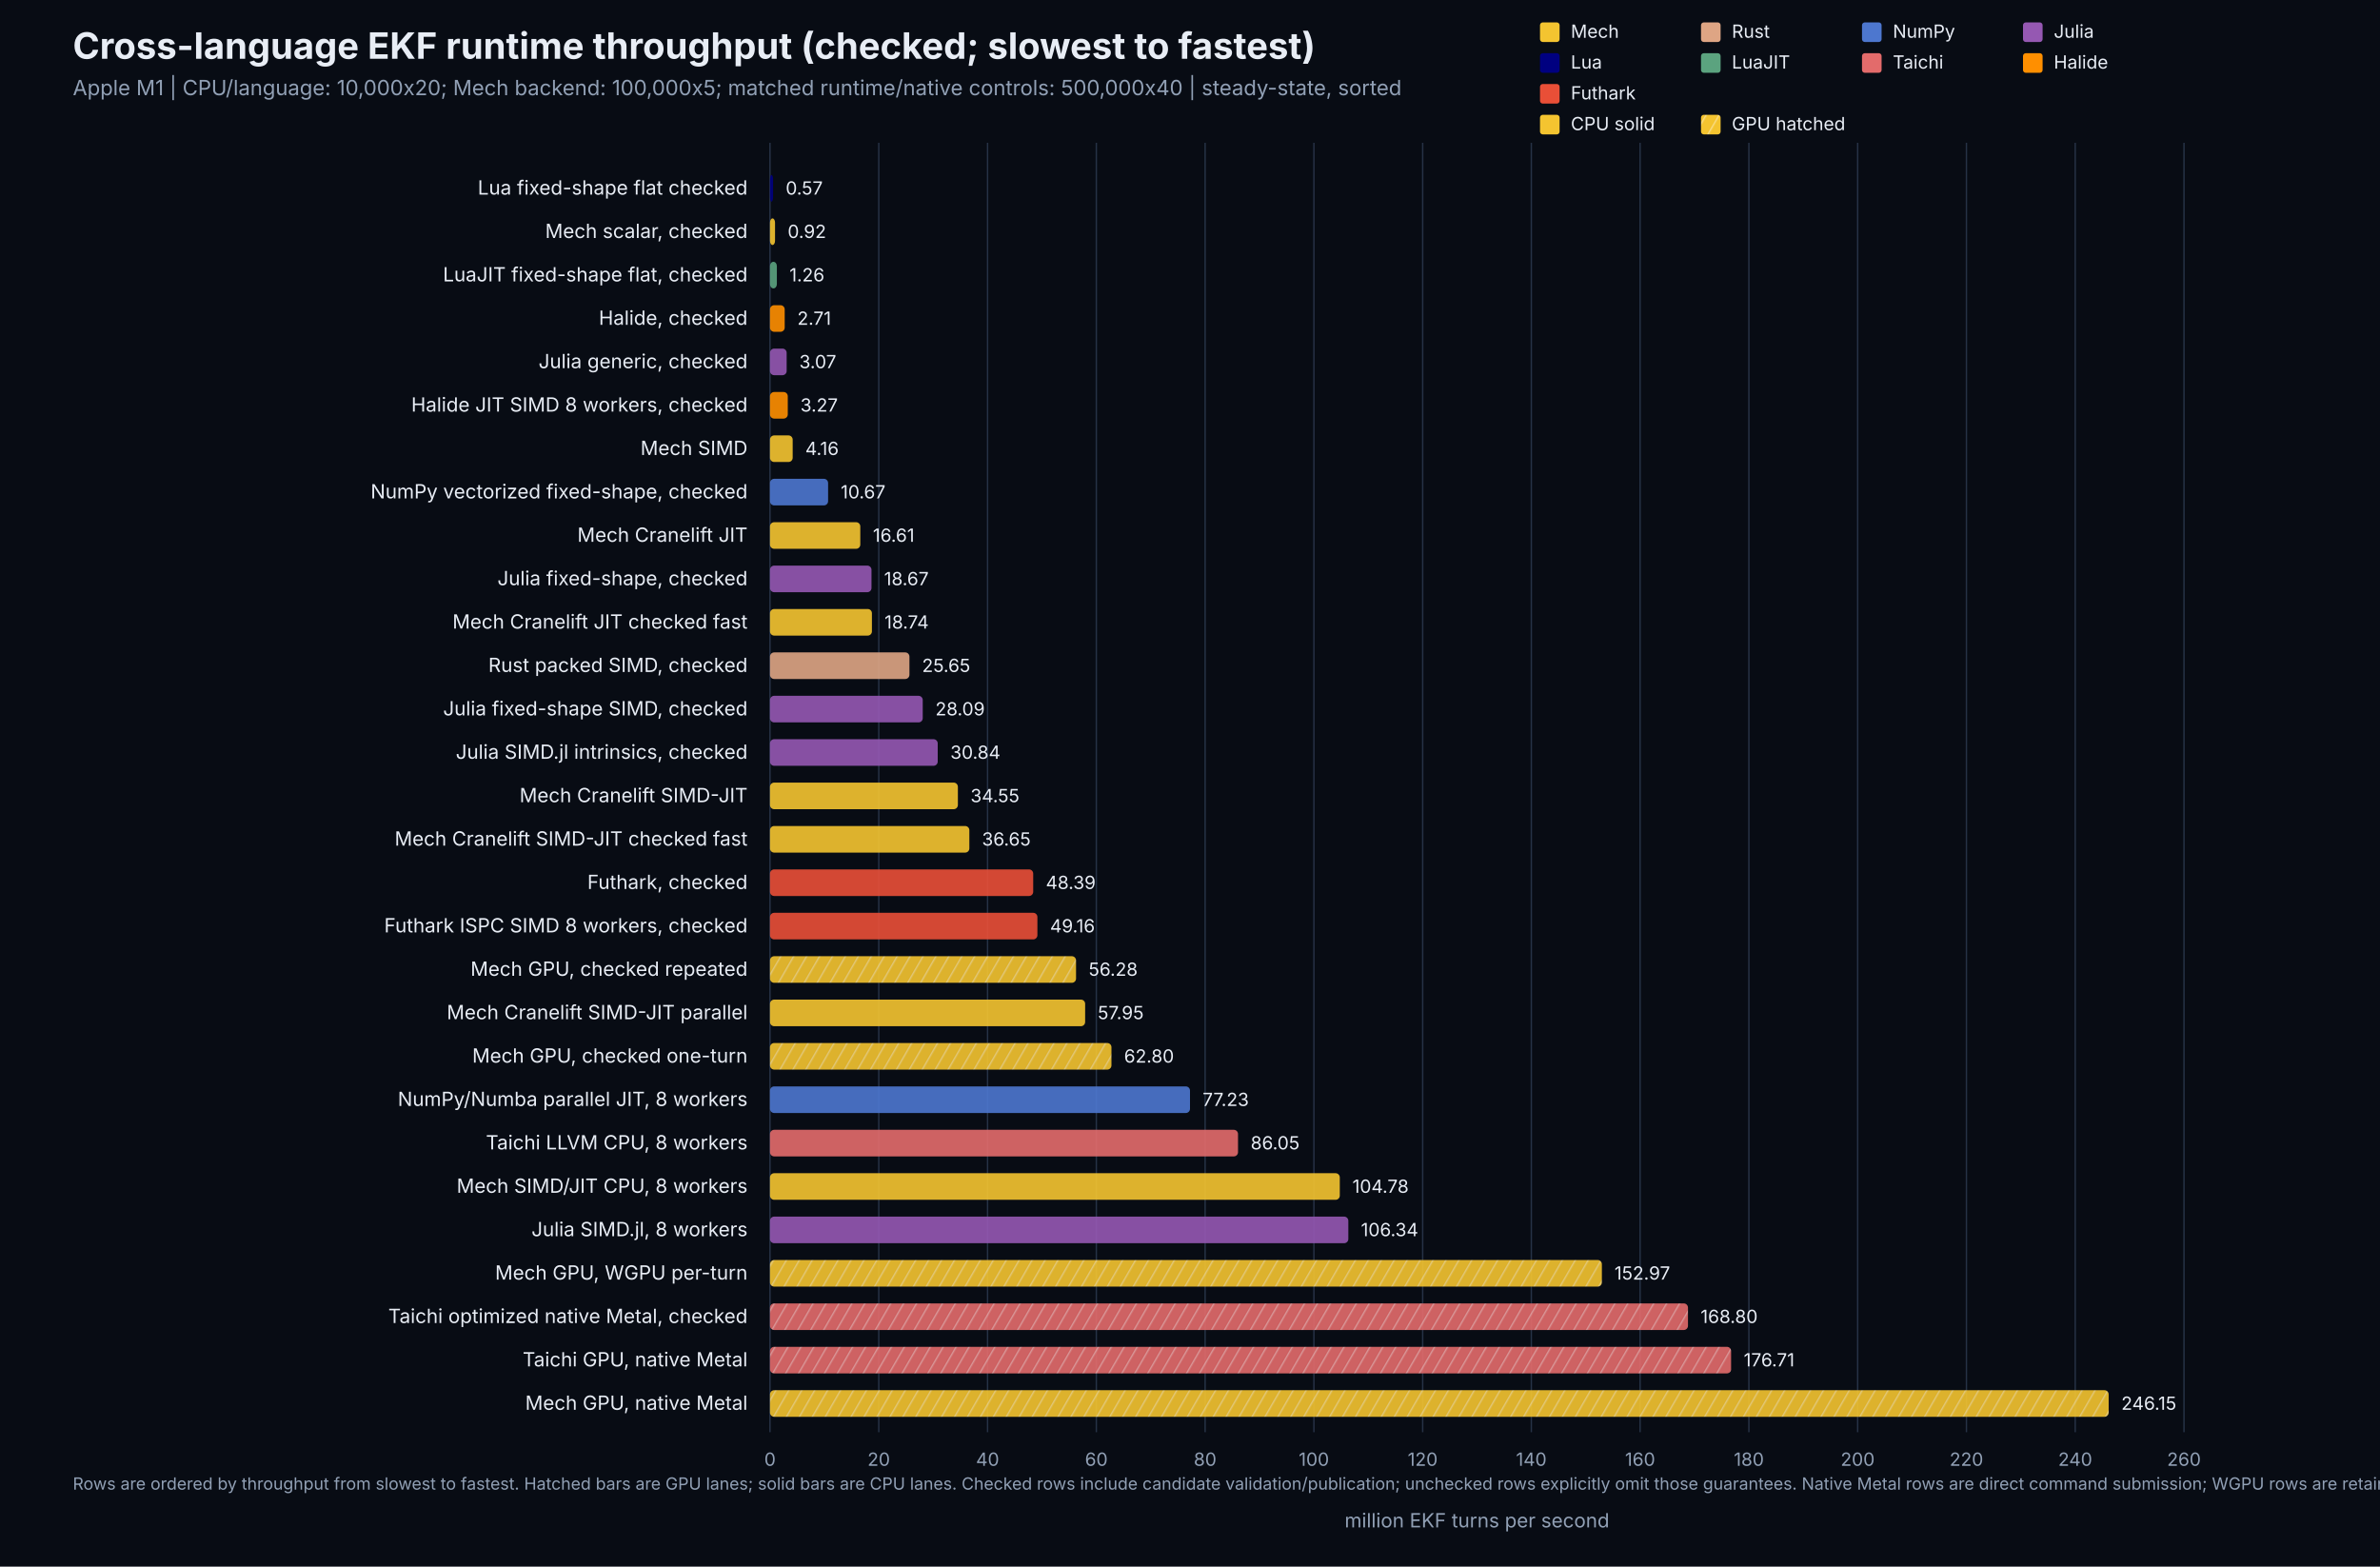
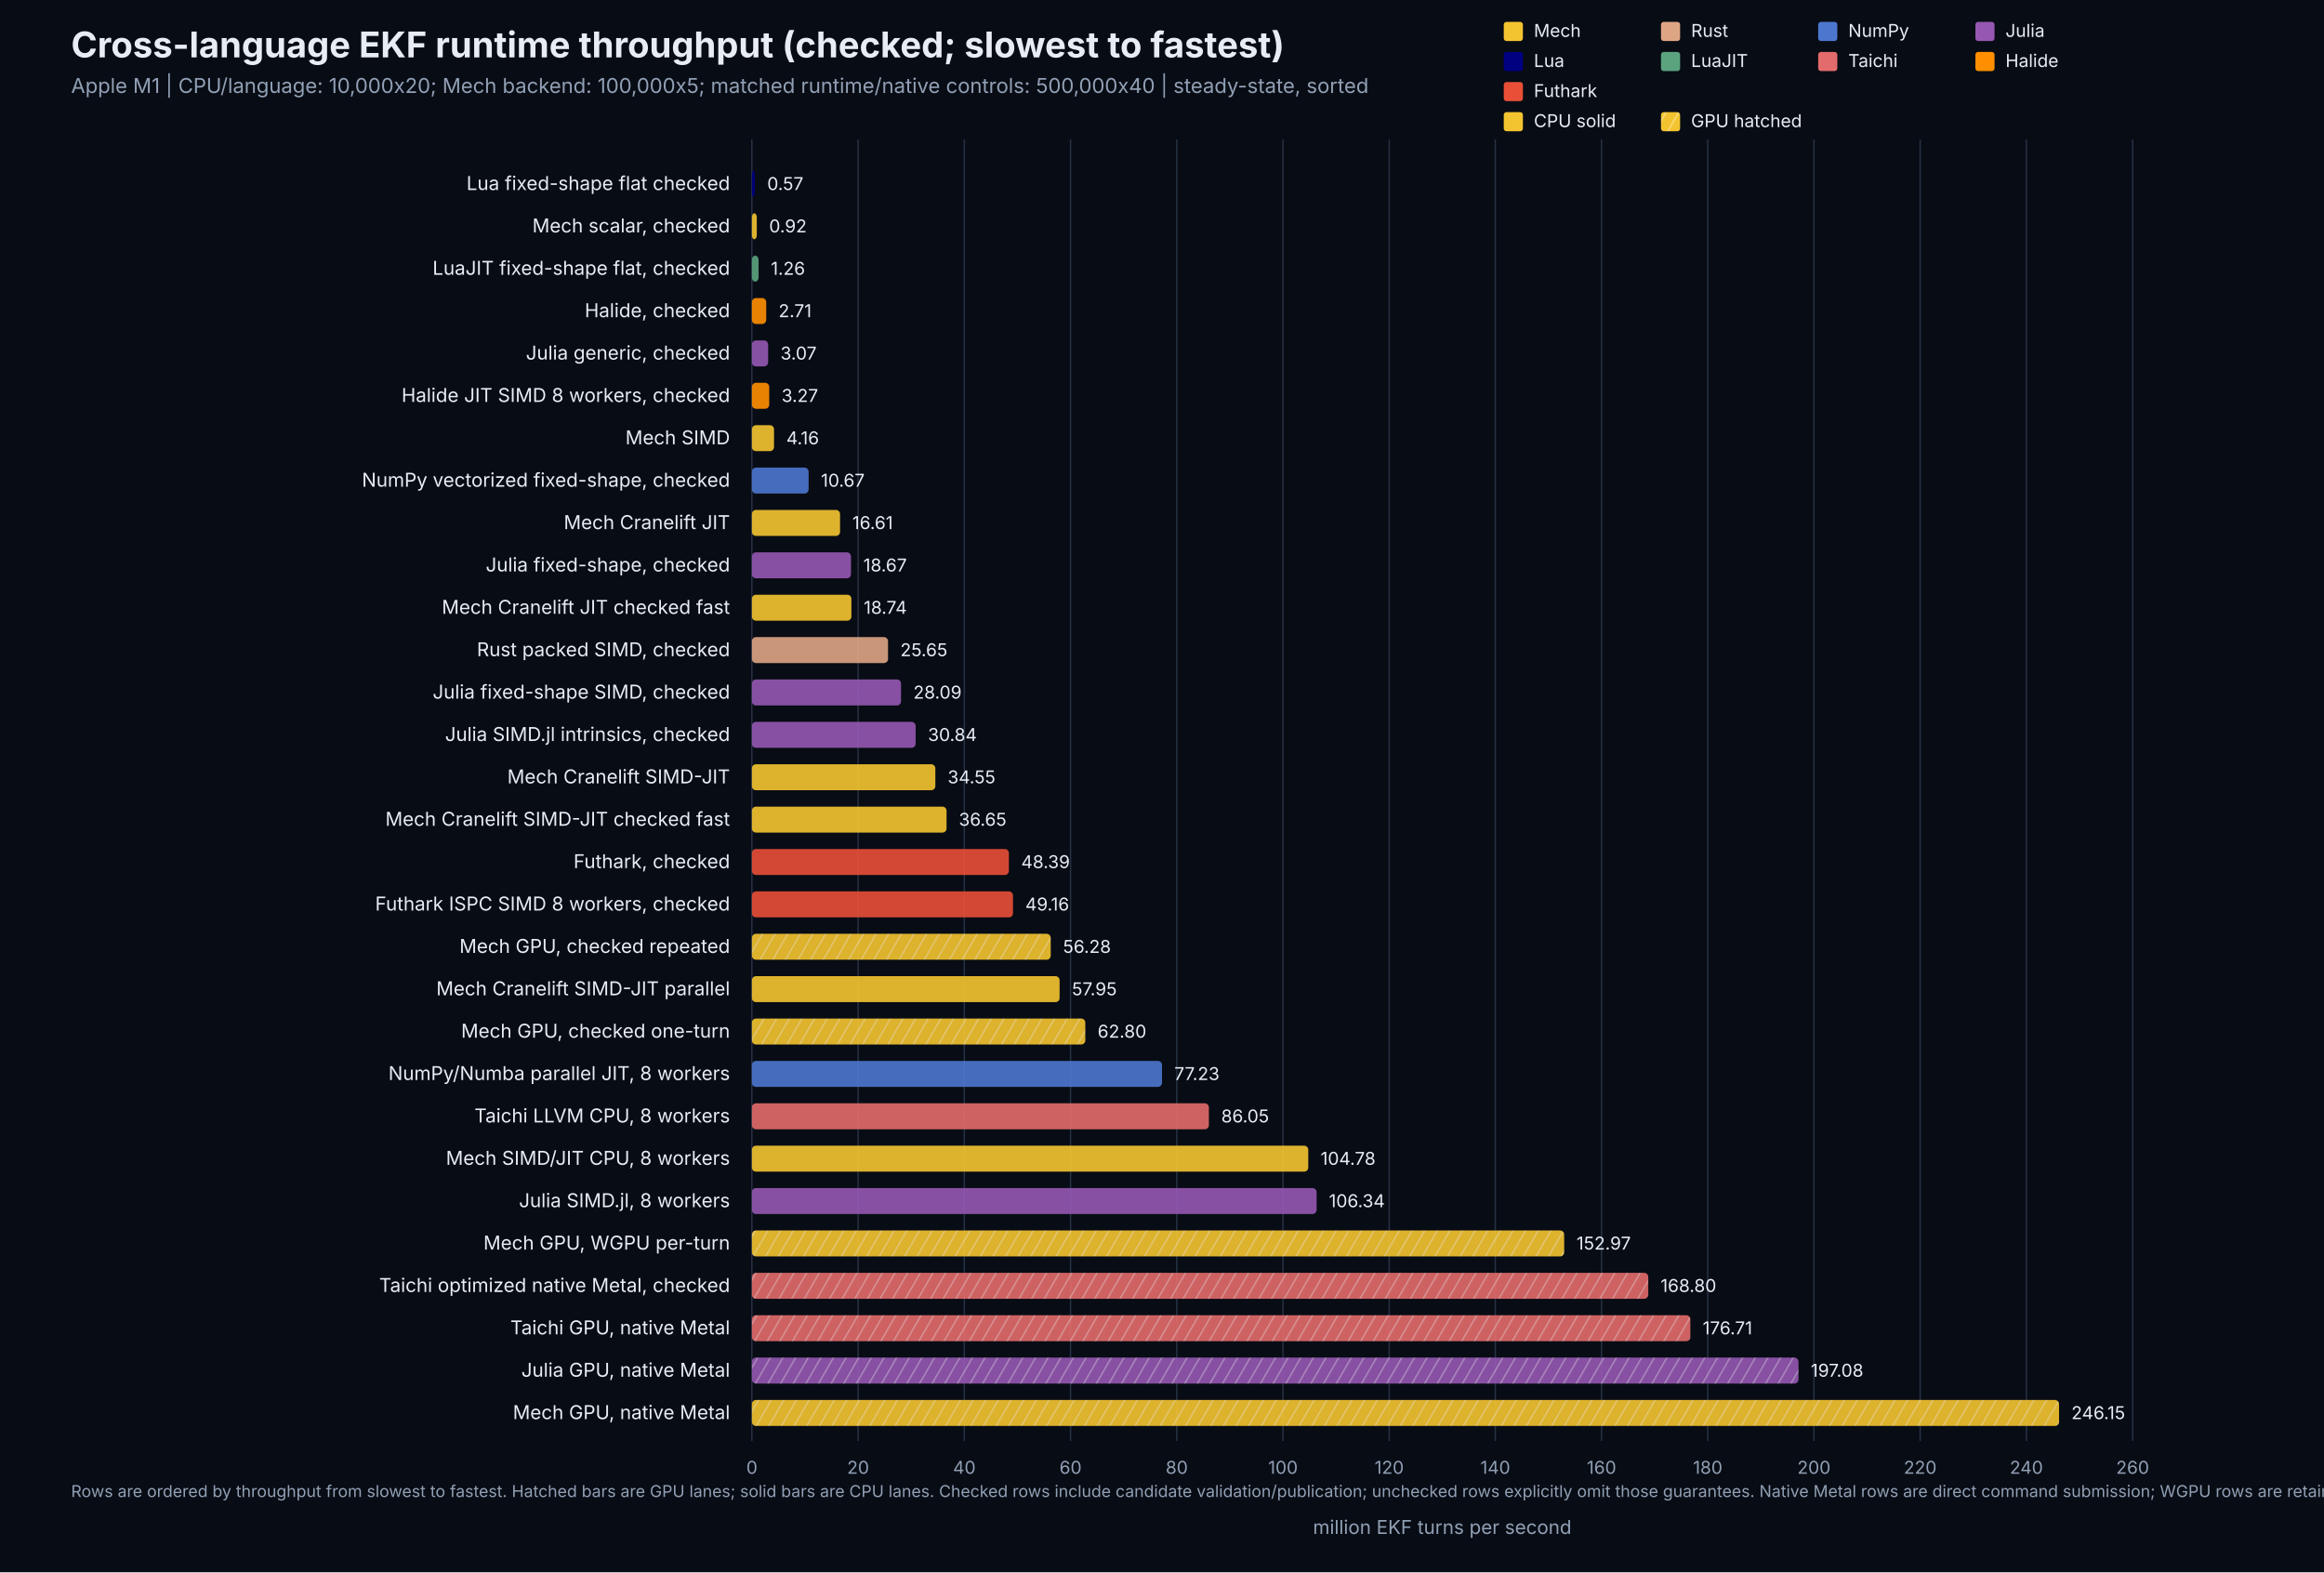
- <svg xmlns="http://www.w3.org/2000/svg" width="1700" height="1119" viewBox="0 0 1700 1119">
+ <svg xmlns="http://www.w3.org/2000/svg" width="1700" height="1150" viewBox="0 0 1700 1150">
  <rect width="100%" height="100%" fill="#080c14" />
  <defs>
    <pattern id="gpu-mech" width="8" height="8" patternUnits="userSpaceOnUse" patternTransform="rotate(30)">
      <rect width="8" height="8" fill="#f4c430" />
      <path d="M0 0V8" stroke="#ffffff" stroke-opacity="0.38" stroke-width="2" />
    </pattern>
    <pattern id="gpu-rust" width="8" height="8" patternUnits="userSpaceOnUse" patternTransform="rotate(30)">
      <rect width="8" height="8" fill="#dea584" />
      <path d="M0 0V8" stroke="#ffffff" stroke-opacity="0.38" stroke-width="2" />
    </pattern>
    <pattern id="gpu-numpy" width="8" height="8" patternUnits="userSpaceOnUse" patternTransform="rotate(30)">
      <rect width="8" height="8" fill="#4d77cf" />
      <path d="M0 0V8" stroke="#ffffff" stroke-opacity="0.38" stroke-width="2" />
    </pattern>
    <pattern id="gpu-julia" width="8" height="8" patternUnits="userSpaceOnUse" patternTransform="rotate(30)">
      <rect width="8" height="8" fill="#9558b2" />
      <path d="M0 0V8" stroke="#ffffff" stroke-opacity="0.38" stroke-width="2" />
    </pattern>
    <pattern id="gpu-lua" width="8" height="8" patternUnits="userSpaceOnUse" patternTransform="rotate(30)">
      <rect width="8" height="8" fill="#000080" />
      <path d="M0 0V8" stroke="#ffffff" stroke-opacity="0.38" stroke-width="2" />
    </pattern>
    <pattern id="gpu-luajit" width="8" height="8" patternUnits="userSpaceOnUse" patternTransform="rotate(30)">
      <rect width="8" height="8" fill="#5ba37f" />
      <path d="M0 0V8" stroke="#ffffff" stroke-opacity="0.38" stroke-width="2" />
    </pattern>
    <pattern id="gpu-taichi" width="8" height="8" patternUnits="userSpaceOnUse" patternTransform="rotate(30)">
      <rect width="8" height="8" fill="#e36b6b" />
      <path d="M0 0V8" stroke="#ffffff" stroke-opacity="0.38" stroke-width="2" />
    </pattern>
    <pattern id="gpu-halide" width="8" height="8" patternUnits="userSpaceOnUse" patternTransform="rotate(30)">
      <rect width="8" height="8" fill="#ff8f00" />
      <path d="M0 0V8" stroke="#ffffff" stroke-opacity="0.38" stroke-width="2" />
    </pattern>
    <pattern id="gpu-futhark" width="8" height="8" patternUnits="userSpaceOnUse" patternTransform="rotate(30)">
      <rect width="8" height="8" fill="#e94f37" />
      <path d="M0 0V8" stroke="#ffffff" stroke-opacity="0.38" stroke-width="2" />
    </pattern>
  </defs>
  <style>text{font-family:-apple-system,BlinkMacSystemFont,"Segoe UI",sans-serif;fill:#e8edf5} .muted{fill:#91a0b5} .grid{stroke:#263246;stroke-width:1} .axis{fill:#91a0b5;font-size:13px} .label{font-size:14px} .value{font-size:13px;font-variant-numeric:tabular-nums}</style>
  <text x="52" y="42" font-size="26" font-weight="700">Cross-language EKF runtime throughput (checked; slowest to fastest)</text>
  <text x="52" y="68" class="muted" font-size="15">Apple M1 | CPU/language: 10,000x20; Mech backend: 100,000x5; matched runtime/native controls: 500,000x40 | steady-state, sorted</text>
-   <line x1="550.0" y1="102" x2="550.0" y2="1023" class="grid" />
-   <text x="550.0" y="1047" text-anchor="middle" class="axis">0</text>
-   <line x1="627.7" y1="102" x2="627.7" y2="1023" class="grid" />
-   <text x="627.7" y="1047" text-anchor="middle" class="axis">20</text>
-   <line x1="705.4" y1="102" x2="705.4" y2="1023" class="grid" />
-   <text x="705.4" y="1047" text-anchor="middle" class="axis">40</text>
-   <line x1="783.1" y1="102" x2="783.1" y2="1023" class="grid" />
-   <text x="783.1" y="1047" text-anchor="middle" class="axis">60</text>
-   <line x1="860.8" y1="102" x2="860.8" y2="1023" class="grid" />
-   <text x="860.8" y="1047" text-anchor="middle" class="axis">80</text>
-   <line x1="938.5" y1="102" x2="938.5" y2="1023" class="grid" />
-   <text x="938.5" y="1047" text-anchor="middle" class="axis">100</text>
-   <line x1="1016.2" y1="102" x2="1016.2" y2="1023" class="grid" />
-   <text x="1016.2" y="1047" text-anchor="middle" class="axis">120</text>
-   <line x1="1093.8" y1="102" x2="1093.8" y2="1023" class="grid" />
-   <text x="1093.8" y="1047" text-anchor="middle" class="axis">140</text>
-   <line x1="1171.5" y1="102" x2="1171.5" y2="1023" class="grid" />
-   <text x="1171.5" y="1047" text-anchor="middle" class="axis">160</text>
-   <line x1="1249.2" y1="102" x2="1249.2" y2="1023" class="grid" />
-   <text x="1249.2" y="1047" text-anchor="middle" class="axis">180</text>
-   <line x1="1326.9" y1="102" x2="1326.9" y2="1023" class="grid" />
-   <text x="1326.9" y="1047" text-anchor="middle" class="axis">200</text>
-   <line x1="1404.6" y1="102" x2="1404.6" y2="1023" class="grid" />
-   <text x="1404.6" y="1047" text-anchor="middle" class="axis">220</text>
-   <line x1="1482.3" y1="102" x2="1482.3" y2="1023" class="grid" />
-   <text x="1482.3" y="1047" text-anchor="middle" class="axis">240</text>
-   <line x1="1560.0" y1="102" x2="1560.0" y2="1023" class="grid" />
-   <text x="1560.0" y="1047" text-anchor="middle" class="axis">260</text>
-   <text x="1055.0" y="1091" text-anchor="middle" class="muted" font-size="14">million EKF turns per second</text>
+   <line x1="550.0" y1="102" x2="550.0" y2="1054" class="grid" />
+   <text x="550.0" y="1078" text-anchor="middle" class="axis">0</text>
+   <line x1="627.7" y1="102" x2="627.7" y2="1054" class="grid" />
+   <text x="627.7" y="1078" text-anchor="middle" class="axis">20</text>
+   <line x1="705.4" y1="102" x2="705.4" y2="1054" class="grid" />
+   <text x="705.4" y="1078" text-anchor="middle" class="axis">40</text>
+   <line x1="783.1" y1="102" x2="783.1" y2="1054" class="grid" />
+   <text x="783.1" y="1078" text-anchor="middle" class="axis">60</text>
+   <line x1="860.8" y1="102" x2="860.8" y2="1054" class="grid" />
+   <text x="860.8" y="1078" text-anchor="middle" class="axis">80</text>
+   <line x1="938.5" y1="102" x2="938.5" y2="1054" class="grid" />
+   <text x="938.5" y="1078" text-anchor="middle" class="axis">100</text>
+   <line x1="1016.2" y1="102" x2="1016.2" y2="1054" class="grid" />
+   <text x="1016.2" y="1078" text-anchor="middle" class="axis">120</text>
+   <line x1="1093.8" y1="102" x2="1093.8" y2="1054" class="grid" />
+   <text x="1093.8" y="1078" text-anchor="middle" class="axis">140</text>
+   <line x1="1171.5" y1="102" x2="1171.5" y2="1054" class="grid" />
+   <text x="1171.5" y="1078" text-anchor="middle" class="axis">160</text>
+   <line x1="1249.2" y1="102" x2="1249.2" y2="1054" class="grid" />
+   <text x="1249.2" y="1078" text-anchor="middle" class="axis">180</text>
+   <line x1="1326.9" y1="102" x2="1326.9" y2="1054" class="grid" />
+   <text x="1326.9" y="1078" text-anchor="middle" class="axis">200</text>
+   <line x1="1404.6" y1="102" x2="1404.6" y2="1054" class="grid" />
+   <text x="1404.6" y="1078" text-anchor="middle" class="axis">220</text>
+   <line x1="1482.3" y1="102" x2="1482.3" y2="1054" class="grid" />
+   <text x="1482.3" y="1078" text-anchor="middle" class="axis">240</text>
+   <line x1="1560.0" y1="102" x2="1560.0" y2="1054" class="grid" />
+   <text x="1560.0" y="1078" text-anchor="middle" class="axis">260</text>
+   <text x="1055.0" y="1122" text-anchor="middle" class="muted" font-size="14">million EKF turns per second</text>
  <rect x="1100" y="16" width="14" height="14" rx="2" fill="#f4c430" />
  <text x="1122" y="27" font-size="13">Mech</text>
  <rect x="1215" y="16" width="14" height="14" rx="2" fill="#dea584" />
  <text x="1237" y="27" font-size="13">Rust</text>
  <rect x="1330" y="16" width="14" height="14" rx="2" fill="#4d77cf" />
  <text x="1352" y="27" font-size="13">NumPy</text>
  <rect x="1445" y="16" width="14" height="14" rx="2" fill="#9558b2" />
  <text x="1467" y="27" font-size="13">Julia</text>
  <rect x="1100" y="38" width="14" height="14" rx="2" fill="#000080" />
  <text x="1122" y="49" font-size="13">Lua</text>
  <rect x="1215" y="38" width="14" height="14" rx="2" fill="#5ba37f" />
  <text x="1237" y="49" font-size="13">LuaJIT</text>
  <rect x="1330" y="38" width="14" height="14" rx="2" fill="#e36b6b" />
  <text x="1352" y="49" font-size="13">Taichi</text>
  <rect x="1445" y="38" width="14" height="14" rx="2" fill="#ff8f00" />
  <text x="1467" y="49" font-size="13">Halide</text>
  <rect x="1100" y="60" width="14" height="14" rx="2" fill="#e94f37" />
  <text x="1122" y="71" font-size="13">Futhark</text>
  <rect x="1100" y="82" width="14" height="14" rx="2" fill="#f4c430" />
  <text x="1122" y="93" font-size="13">CPU solid</text>
  <rect x="1215" y="82" width="14" height="14" rx="2" fill="url(#gpu-mech)" />
  <text x="1237" y="93" font-size="13">GPU hatched</text>
  <text x="534" y="139" text-anchor="end" class="label">Lua fixed-shape flat checked</text>
  <rect x="550" y="125" width="2.2" height="19" rx="3" fill="#000080" opacity="0.9" />
  <text x="561.2" y="139" class="value">0.57</text>
  <text x="534" y="170" text-anchor="end" class="label">Mech scalar, checked</text>
  <rect x="550" y="156" width="3.6" height="19" rx="3" fill="#f4c430" opacity="0.9" />
  <text x="562.6" y="170" class="value">0.92</text>
  <text x="534" y="201" text-anchor="end" class="label">LuaJIT fixed-shape flat, checked</text>
  <rect x="550" y="187" width="4.9" height="19" rx="3" fill="#5ba37f" opacity="0.9" />
  <text x="563.9" y="201" class="value">1.26</text>
  <text x="534" y="232" text-anchor="end" class="label">Halide, checked</text>
  <rect x="550" y="218" width="10.5" height="19" rx="3" fill="#ff8f00" opacity="0.9" />
  <text x="569.5" y="232" class="value">2.71</text>
  <text x="534" y="263" text-anchor="end" class="label">Julia generic, checked</text>
  <rect x="550" y="249" width="11.9" height="19" rx="3" fill="#9558b2" opacity="0.9" />
  <text x="570.9" y="263" class="value">3.07</text>
  <text x="534" y="294" text-anchor="end" class="label">Halide JIT SIMD 8 workers, checked</text>
  <rect x="550" y="280" width="12.7" height="19" rx="3" fill="#ff8f00" opacity="0.9" />
  <text x="571.7" y="294" class="value">3.27</text>
  <text x="534" y="325" text-anchor="end" class="label">Mech SIMD</text>
  <rect x="550" y="311" width="16.2" height="19" rx="3" fill="#f4c430" opacity="0.9" />
  <text x="575.2" y="325" class="value">4.16</text>
  <text x="534" y="356" text-anchor="end" class="label">NumPy vectorized fixed-shape, checked</text>
  <rect x="550" y="342" width="41.5" height="19" rx="3" fill="#4d77cf" opacity="0.9" />
  <text x="600.5" y="356" class="value">10.67</text>
  <text x="534" y="387" text-anchor="end" class="label">Mech Cranelift JIT</text>
  <rect x="550" y="373" width="64.5" height="19" rx="3" fill="#f4c430" opacity="0.9" />
  <text x="623.5" y="387" class="value">16.61</text>
  <text x="534" y="418" text-anchor="end" class="label">Julia fixed-shape, checked</text>
  <rect x="550" y="404" width="72.5" height="19" rx="3" fill="#9558b2" opacity="0.9" />
  <text x="631.5" y="418" class="value">18.67</text>
  <text x="534" y="449" text-anchor="end" class="label">Mech Cranelift JIT checked fast</text>
  <rect x="550" y="435" width="72.8" height="19" rx="3" fill="#f4c430" opacity="0.9" />
  <text x="631.8" y="449" class="value">18.74</text>
  <text x="534" y="480" text-anchor="end" class="label">Rust packed SIMD, checked</text>
  <rect x="550" y="466" width="99.6" height="19" rx="3" fill="#dea584" opacity="0.9" />
  <text x="658.6" y="480" class="value">25.65</text>
  <text x="534" y="511" text-anchor="end" class="label">Julia fixed-shape SIMD, checked</text>
  <rect x="550" y="497" width="109.1" height="19" rx="3" fill="#9558b2" opacity="0.9" />
  <text x="668.1" y="511" class="value">28.09</text>
  <text x="534" y="542" text-anchor="end" class="label">Julia SIMD.jl intrinsics, checked</text>
  <rect x="550" y="528" width="119.8" height="19" rx="3" fill="#9558b2" opacity="0.9" />
  <text x="678.8" y="542" class="value">30.84</text>
  <text x="534" y="573" text-anchor="end" class="label">Mech Cranelift SIMD-JIT</text>
  <rect x="550" y="559" width="134.2" height="19" rx="3" fill="#f4c430" opacity="0.9" />
  <text x="693.2" y="573" class="value">34.55</text>
  <text x="534" y="604" text-anchor="end" class="label">Mech Cranelift SIMD-JIT checked fast</text>
  <rect x="550" y="590" width="142.4" height="19" rx="3" fill="#f4c430" opacity="0.9" />
  <text x="701.4" y="604" class="value">36.65</text>
  <text x="534" y="635" text-anchor="end" class="label">Futhark, checked</text>
  <rect x="550" y="621" width="188.0" height="19" rx="3" fill="#e94f37" opacity="0.9" />
  <text x="747.0" y="635" class="value">48.39</text>
  <text x="534" y="666" text-anchor="end" class="label">Futhark ISPC SIMD 8 workers, checked</text>
  <rect x="550" y="652" width="191.0" height="19" rx="3" fill="#e94f37" opacity="0.9" />
  <text x="750.0" y="666" class="value">49.16</text>
  <text x="534" y="697" text-anchor="end" class="label">Mech GPU, checked repeated</text>
  <rect x="550" y="683" width="218.6" height="19" rx="3" fill="url(#gpu-mech)" opacity="0.9" />
  <text x="777.6" y="697" class="value">56.28</text>
  <text x="534" y="728" text-anchor="end" class="label">Mech Cranelift SIMD-JIT parallel</text>
  <rect x="550" y="714" width="225.1" height="19" rx="3" fill="#f4c430" opacity="0.9" />
  <text x="784.1" y="728" class="value">57.95</text>
  <text x="534" y="759" text-anchor="end" class="label">Mech GPU, checked one-turn</text>
  <rect x="550" y="745" width="243.9" height="19" rx="3" fill="url(#gpu-mech)" opacity="0.9" />
  <text x="802.9" y="759" class="value">62.80</text>
  <text x="534" y="790" text-anchor="end" class="label">NumPy/Numba parallel JIT, 8 workers</text>
  <rect x="550" y="776" width="300.0" height="19" rx="3" fill="#4d77cf" opacity="0.9" />
  <text x="859.0" y="790" class="value">77.23</text>
  <text x="534" y="821" text-anchor="end" class="label">Taichi LLVM CPU, 8 workers</text>
  <rect x="550" y="807" width="334.3" height="19" rx="3" fill="#e36b6b" opacity="0.9" />
  <text x="893.3" y="821" class="value">86.05</text>
  <text x="534" y="852" text-anchor="end" class="label">Mech SIMD/JIT CPU, 8 workers</text>
  <rect x="550" y="838" width="407.0" height="19" rx="3" fill="#f4c430" opacity="0.9" />
  <text x="966.0" y="852" class="value">104.78</text>
  <text x="534" y="883" text-anchor="end" class="label">Julia SIMD.jl, 8 workers</text>
  <rect x="550" y="869" width="413.1" height="19" rx="3" fill="#9558b2" opacity="0.9" />
  <text x="972.1" y="883" class="value">106.34</text>
  <text x="534" y="914" text-anchor="end" class="label">Mech GPU, WGPU per-turn</text>
  <rect x="550" y="900" width="594.2" height="19" rx="3" fill="url(#gpu-mech)" opacity="0.9" />
  <text x="1153.2" y="914" class="value">152.97</text>
  <text x="534" y="945" text-anchor="end" class="label">Taichi optimized native Metal, checked</text>
  <rect x="550" y="931" width="655.7" height="19" rx="3" fill="url(#gpu-taichi)" opacity="0.9" />
  <text x="1214.7" y="945" class="value">168.80</text>
  <text x="534" y="976" text-anchor="end" class="label">Taichi GPU, native Metal</text>
  <rect x="550" y="962" width="686.5" height="19" rx="3" fill="url(#gpu-taichi)" opacity="0.9" />
  <text x="1245.5" y="976" class="value">176.71</text>
-   <text x="534" y="1007" text-anchor="end" class="label">Mech GPU, native Metal</text>
-   <rect x="550" y="993" width="956.2" height="19" rx="3" fill="url(#gpu-mech)" opacity="0.9" />
-   <text x="1515.2" y="1007" class="value">246.15</text>
-   <text x="52" y="1064" class="muted" font-size="12">Rows are ordered by throughput from slowest to fastest. Hatched bars are GPU lanes; solid bars are CPU lanes. Checked rows include candidate validation/publication; unchecked rows explicitly omit those guarantees. Native Metal rows are direct command submission; WGPU rows are retained as a portable transport control. Compilation, allocation, warmup, and final readback are excluded from the timed region.</text>
+   <text x="534" y="1007" text-anchor="end" class="label">Julia GPU, native Metal</text>
+   <rect x="550" y="993" width="765.6" height="19" rx="3" fill="url(#gpu-julia)" opacity="0.9" />
+   <text x="1324.6" y="1007" class="value">197.08</text>
+   <text x="534" y="1038" text-anchor="end" class="label">Mech GPU, native Metal</text>
+   <rect x="550" y="1024" width="956.2" height="19" rx="3" fill="url(#gpu-mech)" opacity="0.9" />
+   <text x="1515.2" y="1038" class="value">246.15</text>
+   <text x="52" y="1095" class="muted" font-size="12">Rows are ordered by throughput from slowest to fastest. Hatched bars are GPU lanes; solid bars are CPU lanes. Checked rows include candidate validation/publication; unchecked rows explicitly omit those guarantees. Native Metal rows are direct command submission; WGPU rows are retained as a portable transport control. Compilation, allocation, warmup, and final readback are excluded from the timed region.</text>
</svg>
